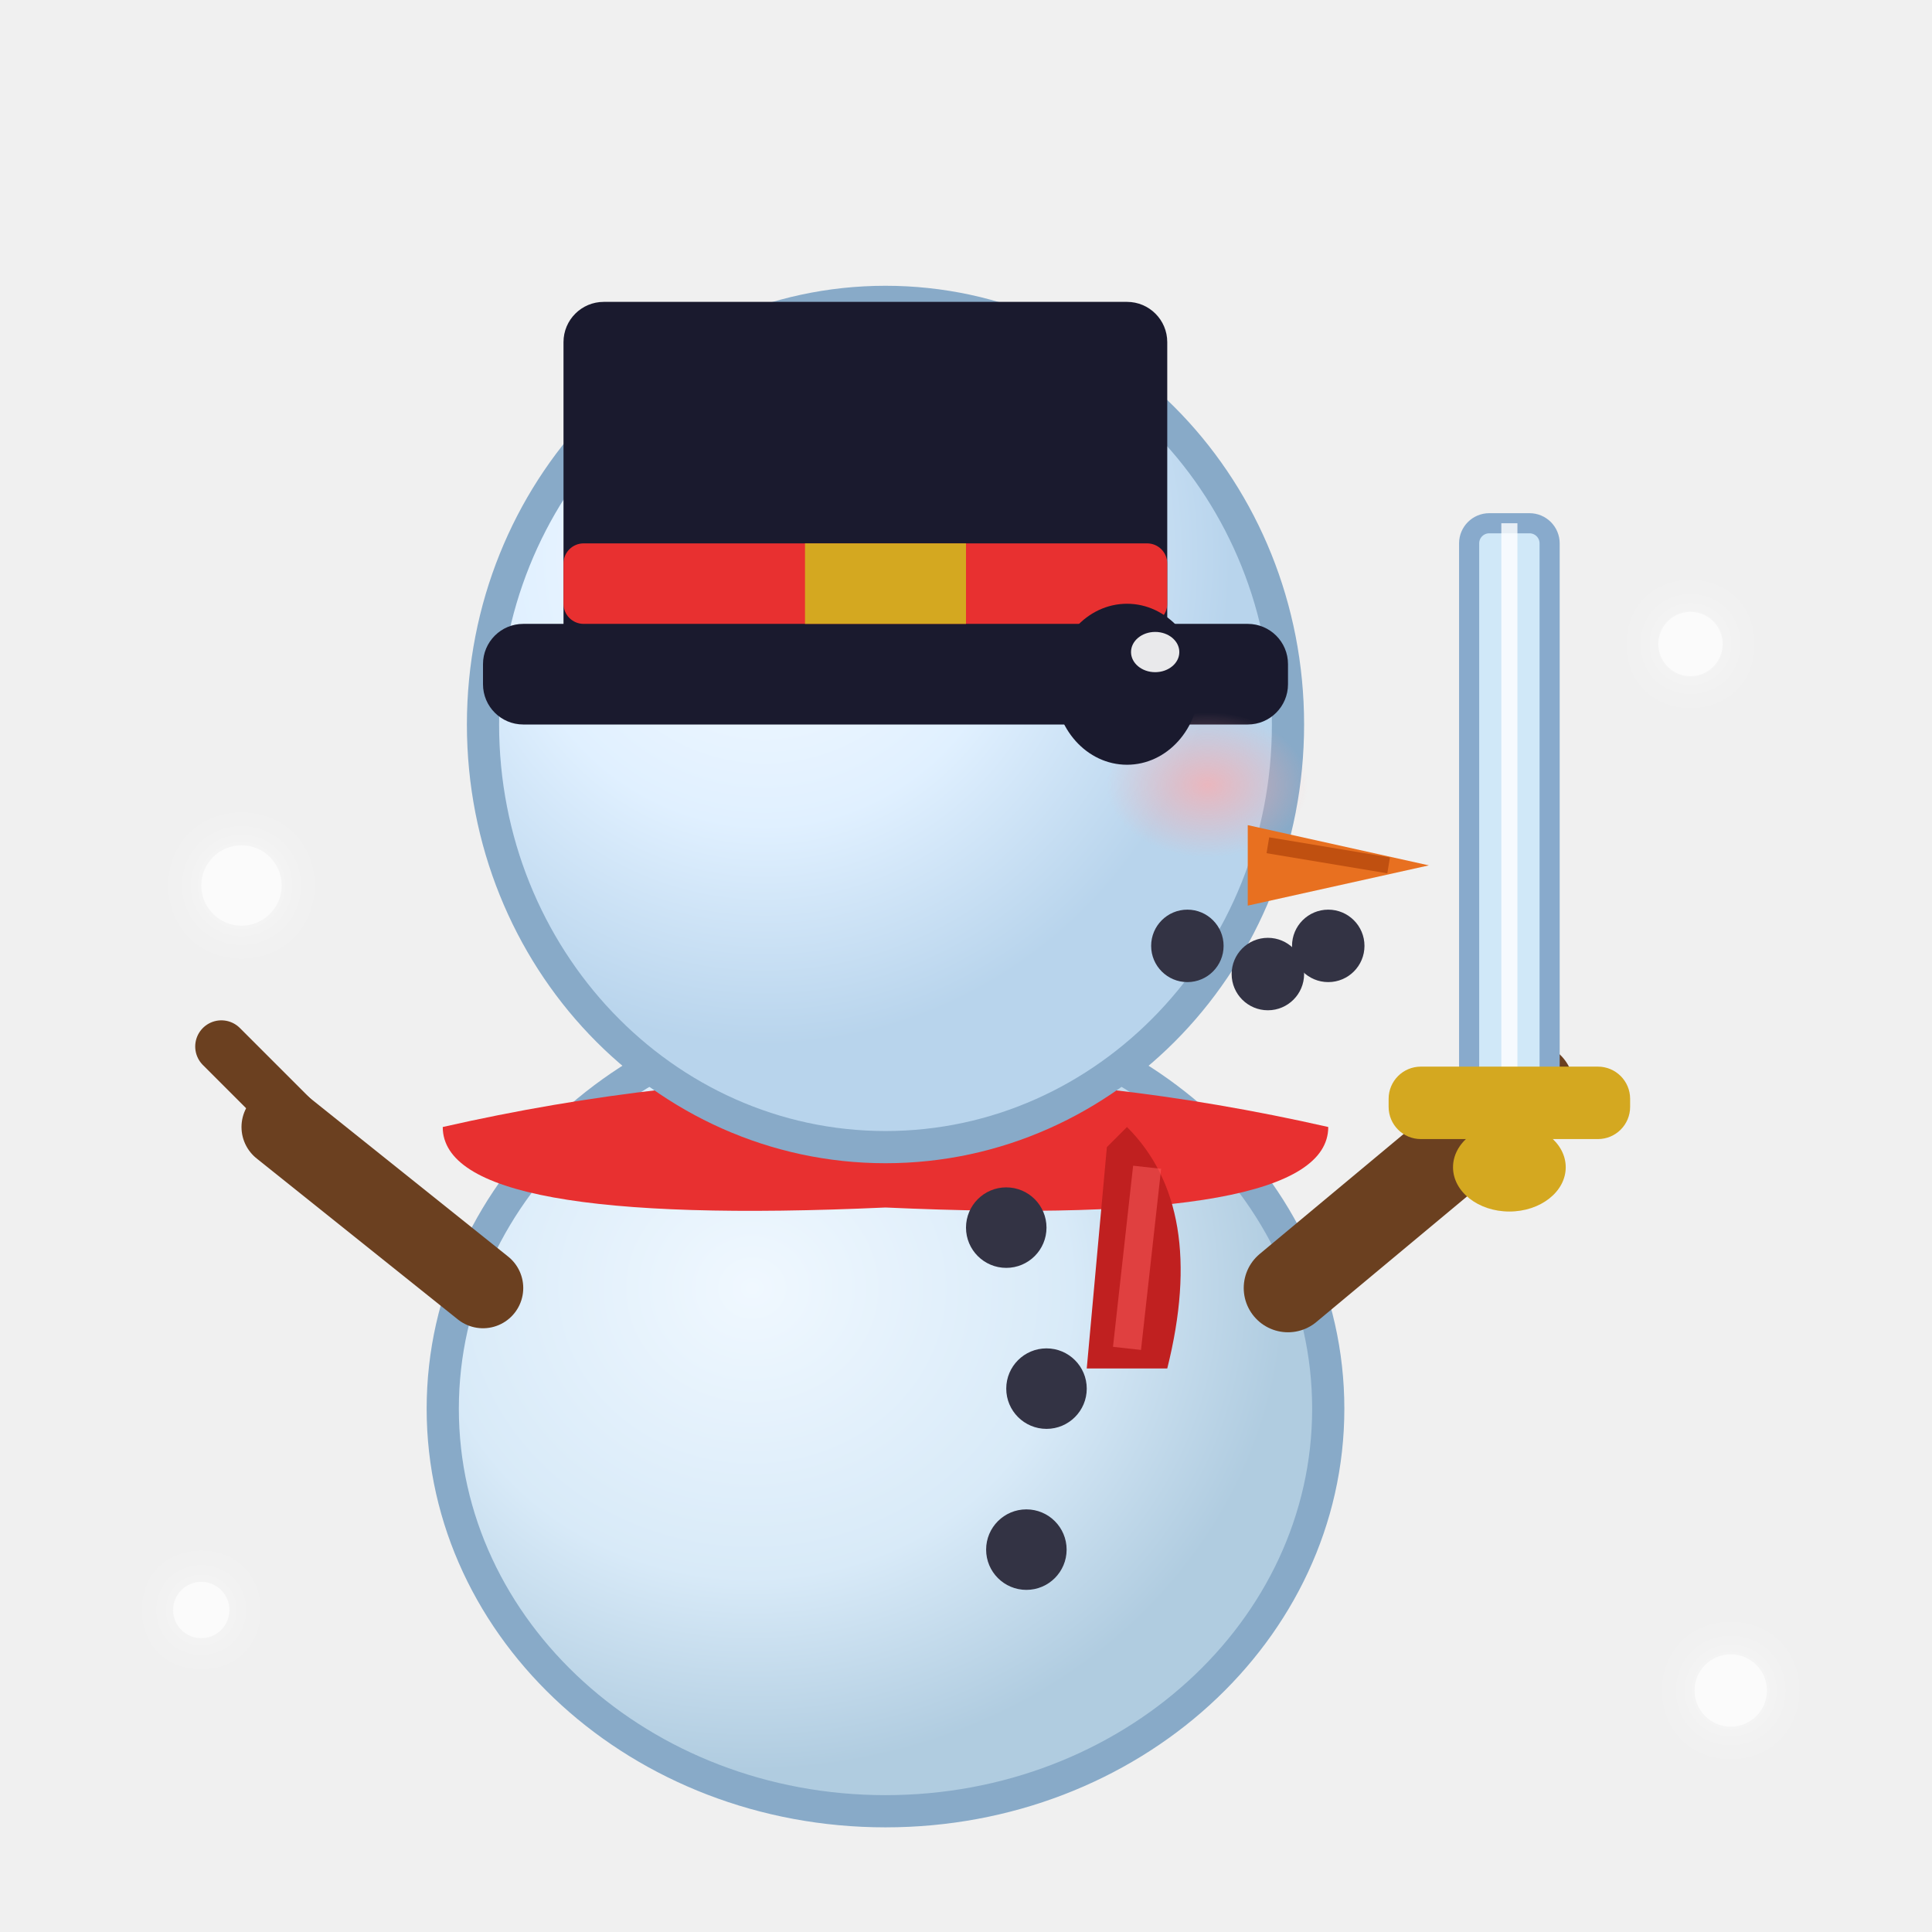
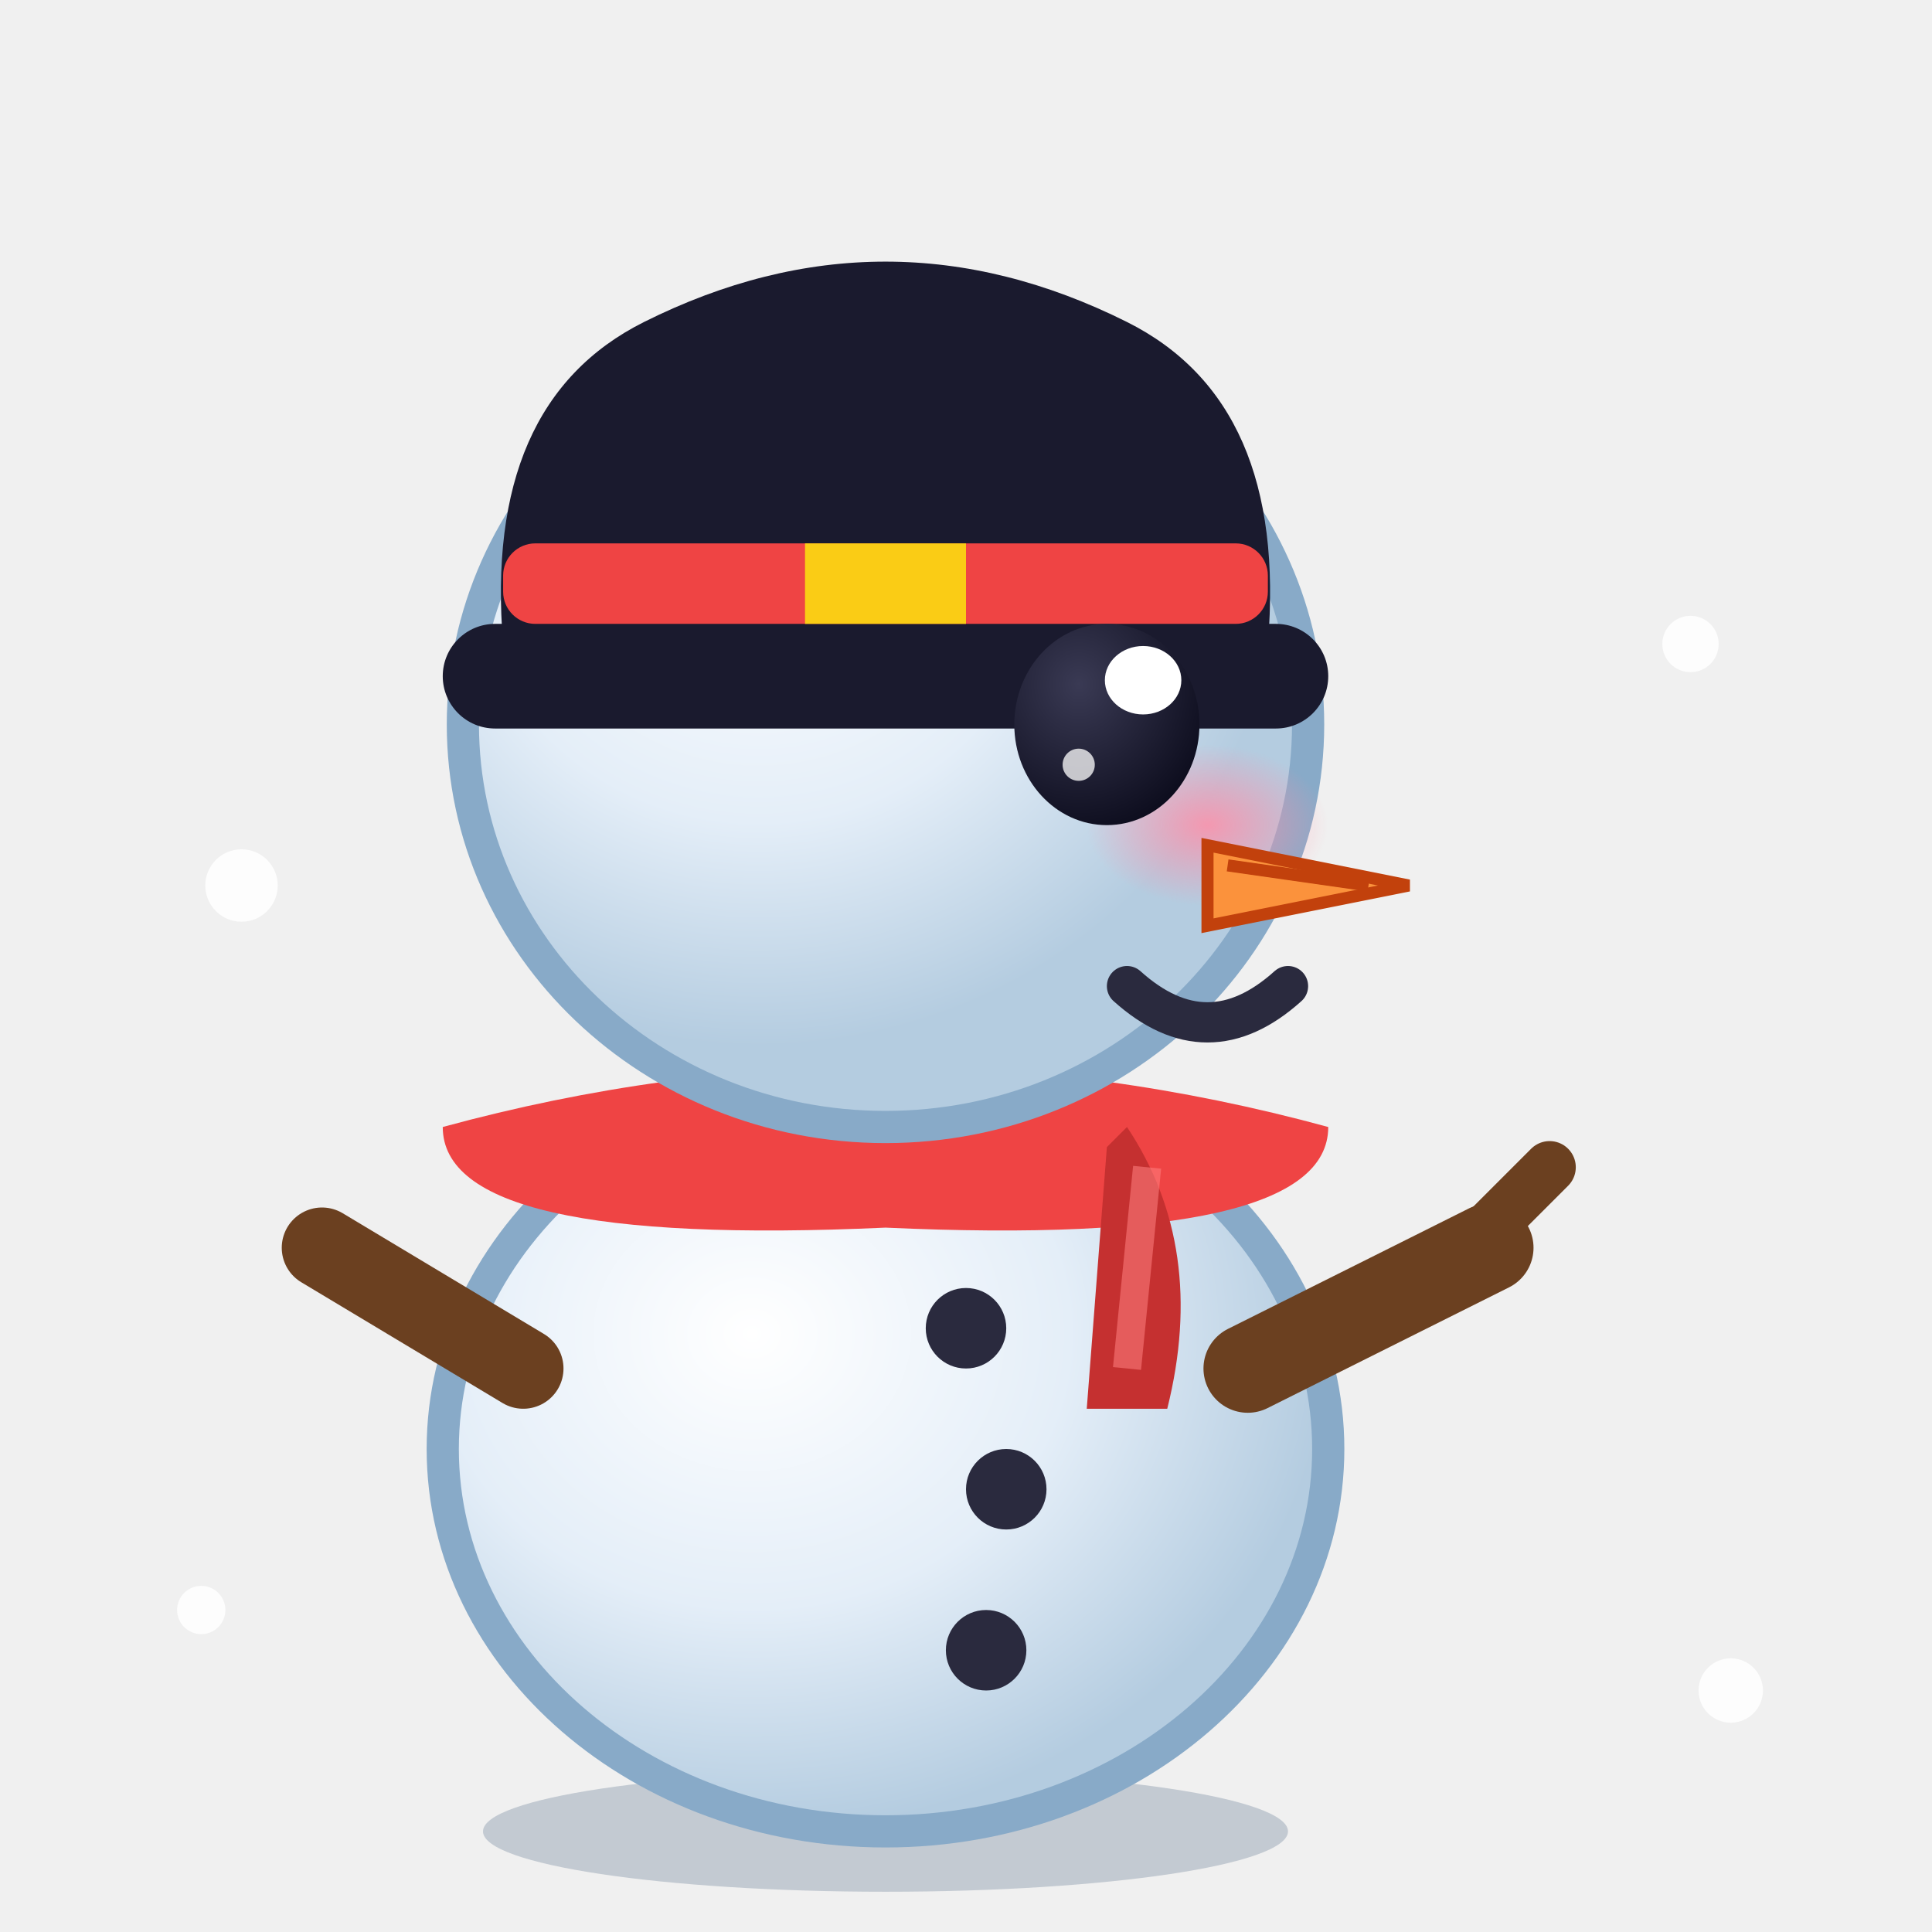
<svg xmlns="http://www.w3.org/2000/svg" viewBox="0 0 48 48" width="48" height="48">
  <defs>
-     <radialGradient id="ss_body" cx="35%" cy="35%" r="60%">
-       <stop offset="0%" stop-color="#f0f8ff" />
-       <stop offset="60%" stop-color="#d8eaf8" />
-       <stop offset="100%" stop-color="#b0ccE0" />
+     <radialGradient id="ss_body" cx="35%" cy="35%" r="65%">
+       <stop offset="0%" stop-color="#ffffff" />
+       <stop offset="55%" stop-color="#e4eef8" />
+       <stop offset="100%" stop-color="#b4ccE0" />
    </radialGradient>
-     <radialGradient id="ss_head" cx="35%" cy="30%" r="58%">
-       <stop offset="0%" stop-color="#f8fbff" />
-       <stop offset="55%" stop-color="#e0f0ff" />
-       <stop offset="100%" stop-color="#b8d4ec" />
+     <radialGradient id="ss_head" cx="35%" cy="28%" r="62%">
+       <stop offset="0%" stop-color="#ffffff" />
+       <stop offset="55%" stop-color="#e4eef8" />
+       <stop offset="100%" stop-color="#b4ccE0" />
    </radialGradient>
    <radialGradient id="ss_blush" cx="50%" cy="50%" r="50%">
-       <stop offset="0%" stop-color="#ffaaaa" stop-opacity="0.7" />
-       <stop offset="100%" stop-color="#ffaaaa" stop-opacity="0" />
+       <stop offset="0%" stop-color="#ff8fa8" stop-opacity="0.85" />
+       <stop offset="100%" stop-color="#ff8fa8" stop-opacity="0" />
    </radialGradient>
-     <filter id="ss_glow">
-       <feGaussianBlur stdDeviation="0.6" result="blur" />
-       <feMerge>
-         <feMergeNode in="blur" />
-         <feMergeNode in="SourceGraphic" />
-       </feMerge>
-     </filter>
+     <radialGradient id="ss_eye" cx="35%" cy="30%" r="80%">
+       <stop offset="0%" stop-color="#3a3a54" />
+       <stop offset="100%" stop-color="#0a0a1a" />
+     </radialGradient>
  </defs>
-   <ellipse cx="22" cy="35" rx="11" ry="10" fill="url(#ss_body)" stroke="#88aac8" stroke-width="0.8" />
-   <path d="M11,28 Q22,25.5 33,28 Q33,30.5 22,30 Q11,30.5 11,28 Z" fill="#e83030" />
-   <path d="M28,28 Q30,30 29,34 L27,34 L27.5,28.5 Z" fill="#c02020" />
-   <line x1="28.5" y1="29" x2="28" y2="33.5" stroke="#ff6060" stroke-width="0.7" opacity="0.5" />
-   <line x1="32" y1="32" x2="38" y2="27" stroke="#6b4020" stroke-width="2.2" stroke-linecap="round" />
-   <rect x="36.5" y="13" width="2" height="15" rx="0.5" fill="#d0e8f8" stroke="#88aacc" stroke-width="0.5" />
-   <line x1="37.5" y1="13" x2="37.5" y2="27" stroke="white" stroke-width="0.4" opacity="0.8" />
-   <rect x="34.5" y="26.5" width="6" height="1.8" rx="0.8" fill="#d4a820" />
-   <ellipse cx="37.5" cy="29" rx="1.4" ry="1.1" fill="#d4a820" />
-   <line x1="12" y1="32" x2="7" y2="28" stroke="#6b4020" stroke-width="2" stroke-linecap="round" />
-   <line x1="7.5" y1="28" x2="5.5" y2="26" stroke="#6b4020" stroke-width="1.3" stroke-linecap="round" />
-   <circle cx="25" cy="30.5" r="1" fill="#334" />
-   <circle cx="26" cy="34.5" r="1" fill="#334" />
-   <circle cx="25.5" cy="38.5" r="1" fill="#334" />
-   <ellipse cx="22" cy="18" rx="10" ry="10.5" fill="url(#ss_head)" stroke="#88aac8" stroke-width="0.8" />
-   <rect x="14" y="7.5" width="15" height="9" rx="1" fill="#1a1a2e" />
-   <rect x="12" y="15.5" width="20" height="2.5" rx="1" fill="#1a1a2e" />
-   <rect x="14" y="13.5" width="15" height="2" rx="0.5" fill="#e83030" />
-   <rect x="20" y="13.5" width="4" height="2" fill="#d4a820" />
-   <ellipse cx="30" cy="19.5" rx="2.5" ry="1.8" fill="url(#ss_blush)" />
-   <ellipse cx="28" cy="17" rx="1.8" ry="2" fill="#1a1a2e" />
-   <ellipse cx="28.7" cy="16.2" rx="0.6" ry="0.5" fill="white" opacity="0.9" />
-   <path d="M31,20.5 L35.5,21.5 L31,22.5 Z" fill="#e87020" />
-   <line x1="31.5" y1="21" x2="34.5" y2="21.5" stroke="#c05010" stroke-width="0.4" />
-   <circle cx="29.5" cy="23.5" r="0.9" fill="#334" />
-   <circle cx="31.5" cy="24.2" r="0.9" fill="#334" />
-   <circle cx="33" cy="23.5" r="0.9" fill="#334" />
-   <g filter="url(#ss_glow)" opacity="0.7">
-     <circle cx="6" cy="22" r="1" fill="white" />
-     <circle cx="42" cy="16" r="0.8" fill="white" />
-     <circle cx="5" cy="40" r="0.7" fill="white" />
-     <circle cx="43" cy="42" r="0.9" fill="white" />
+   <ellipse cx="22" cy="45.5" rx="10" ry="1.5" fill="rgba(60,90,120,0.25)" />
+   <ellipse cx="22" cy="36" rx="11" ry="9.5" fill="url(#ss_body)" stroke="#88aac8" stroke-width="0.8" />
+   <path d="M11,28 Q22,25 33,28 Q33,31 22,30.5 Q11,31 11,28 Z" fill="#ef4444" />
+   <path d="M28,28 Q30,31 29,35 L27,35 L27.5,28.5 Z" fill="#c53030" />
+   <line x1="28.5" y1="29" x2="28" y2="34" stroke="#ff8080" stroke-width="0.7" opacity="0.55" />
+   <line x1="31" y1="34" x2="37" y2="31" stroke="#6b4020" stroke-width="2.2" stroke-linecap="round" />
+   <line x1="36" y1="31.5" x2="38.5" y2="29" stroke="#6b4020" stroke-width="1.3" stroke-linecap="round" />
+   <line x1="13" y1="34" x2="8" y2="31" stroke="#6b4020" stroke-width="2" stroke-linecap="round" />
+   <circle cx="24" cy="33" r="1" fill="#2a2a3e" />
+   <circle cx="25" cy="37" r="1" fill="#2a2a3e" />
+   <circle cx="24.5" cy="41" r="1" fill="#2a2a3e" />
+   <ellipse cx="22" cy="18" rx="10.5" ry="10" fill="url(#ss_head)" stroke="#88aac8" stroke-width="0.8" />
+   <ellipse cx="18" cy="12.5" rx="4.5" ry="2" fill="rgba(255,255,255,0.5)" />
+   <path d="M12.5,16 Q12,10 16,8 Q22,5 28,8 Q32,10 31.5,16 Z" fill="#1a1a2e" />
+   <rect x="11" y="15.5" width="22" height="2.6" rx="1.3" fill="#1a1a2e" />
+   <rect x="12.5" y="13.5" width="19" height="2" rx="0.8" fill="#ef4444" />
+   <rect x="20" y="13.5" width="4" height="2" fill="#facc15" />
+   <ellipse cx="30" cy="20.5" rx="3" ry="2" fill="url(#ss_blush)" />
+   <ellipse cx="27.5" cy="18" rx="2.3" ry="2.5" fill="url(#ss_eye)" />
+   <ellipse cx="28.4" cy="16.9" rx="0.95" ry="0.85" fill="#ffffff" />
+   <circle cx="26.8" cy="19" r="0.4" fill="#ffffff" opacity="0.75" />
+   <path d="M30,21 L35,22 L30,23 Z" fill="#fb923c" stroke="#c2410c" stroke-width="0.3" />
+   <line x1="30.5" y1="21.5" x2="34" y2="22" stroke="#c2410c" stroke-width="0.3" />
+   <path d="M28,24.5 Q30,26.3 32,24.5" fill="none" stroke="#2a2a3e" stroke-width="1" stroke-linecap="round" />
+   <g opacity="0.85">
+     <circle cx="6" cy="22" r="0.9" fill="#ffffff" />
+     <circle cx="42" cy="16" r="0.7" fill="#ffffff" />
+     <circle cx="5" cy="40" r="0.6" fill="#ffffff" />
+     <circle cx="43" cy="42" r="0.8" fill="#ffffff" />
  </g>
</svg>
